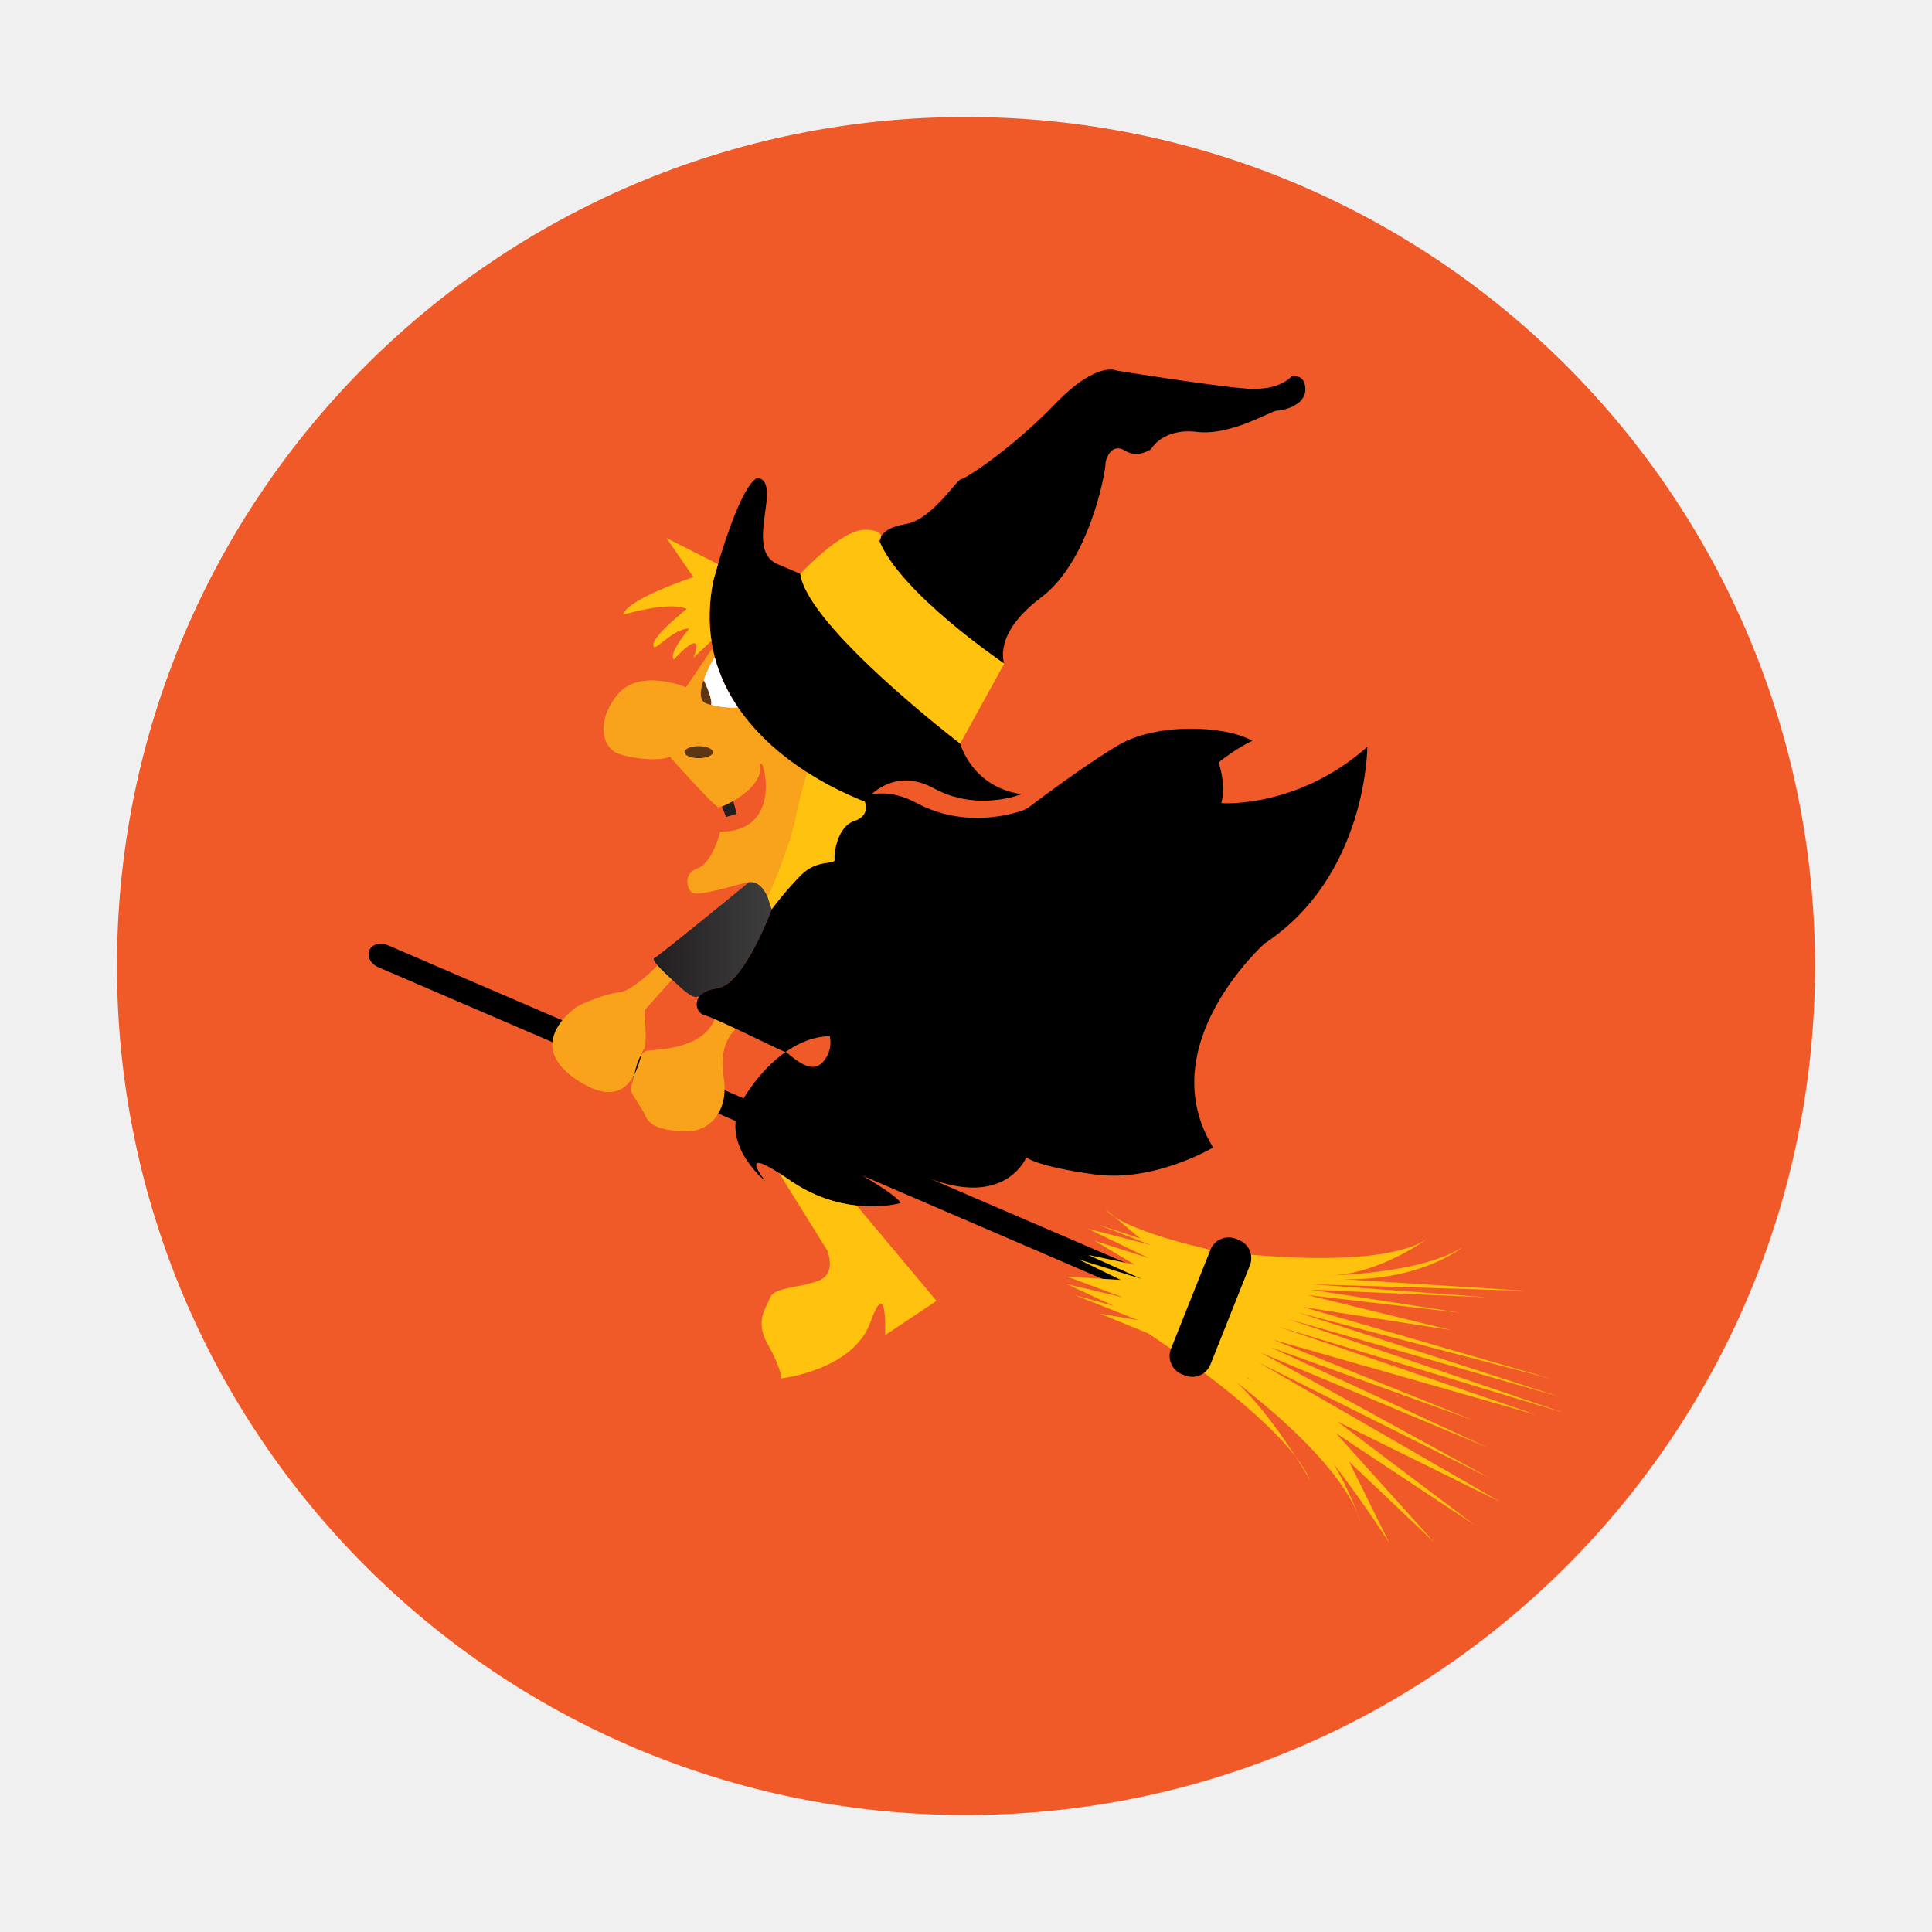
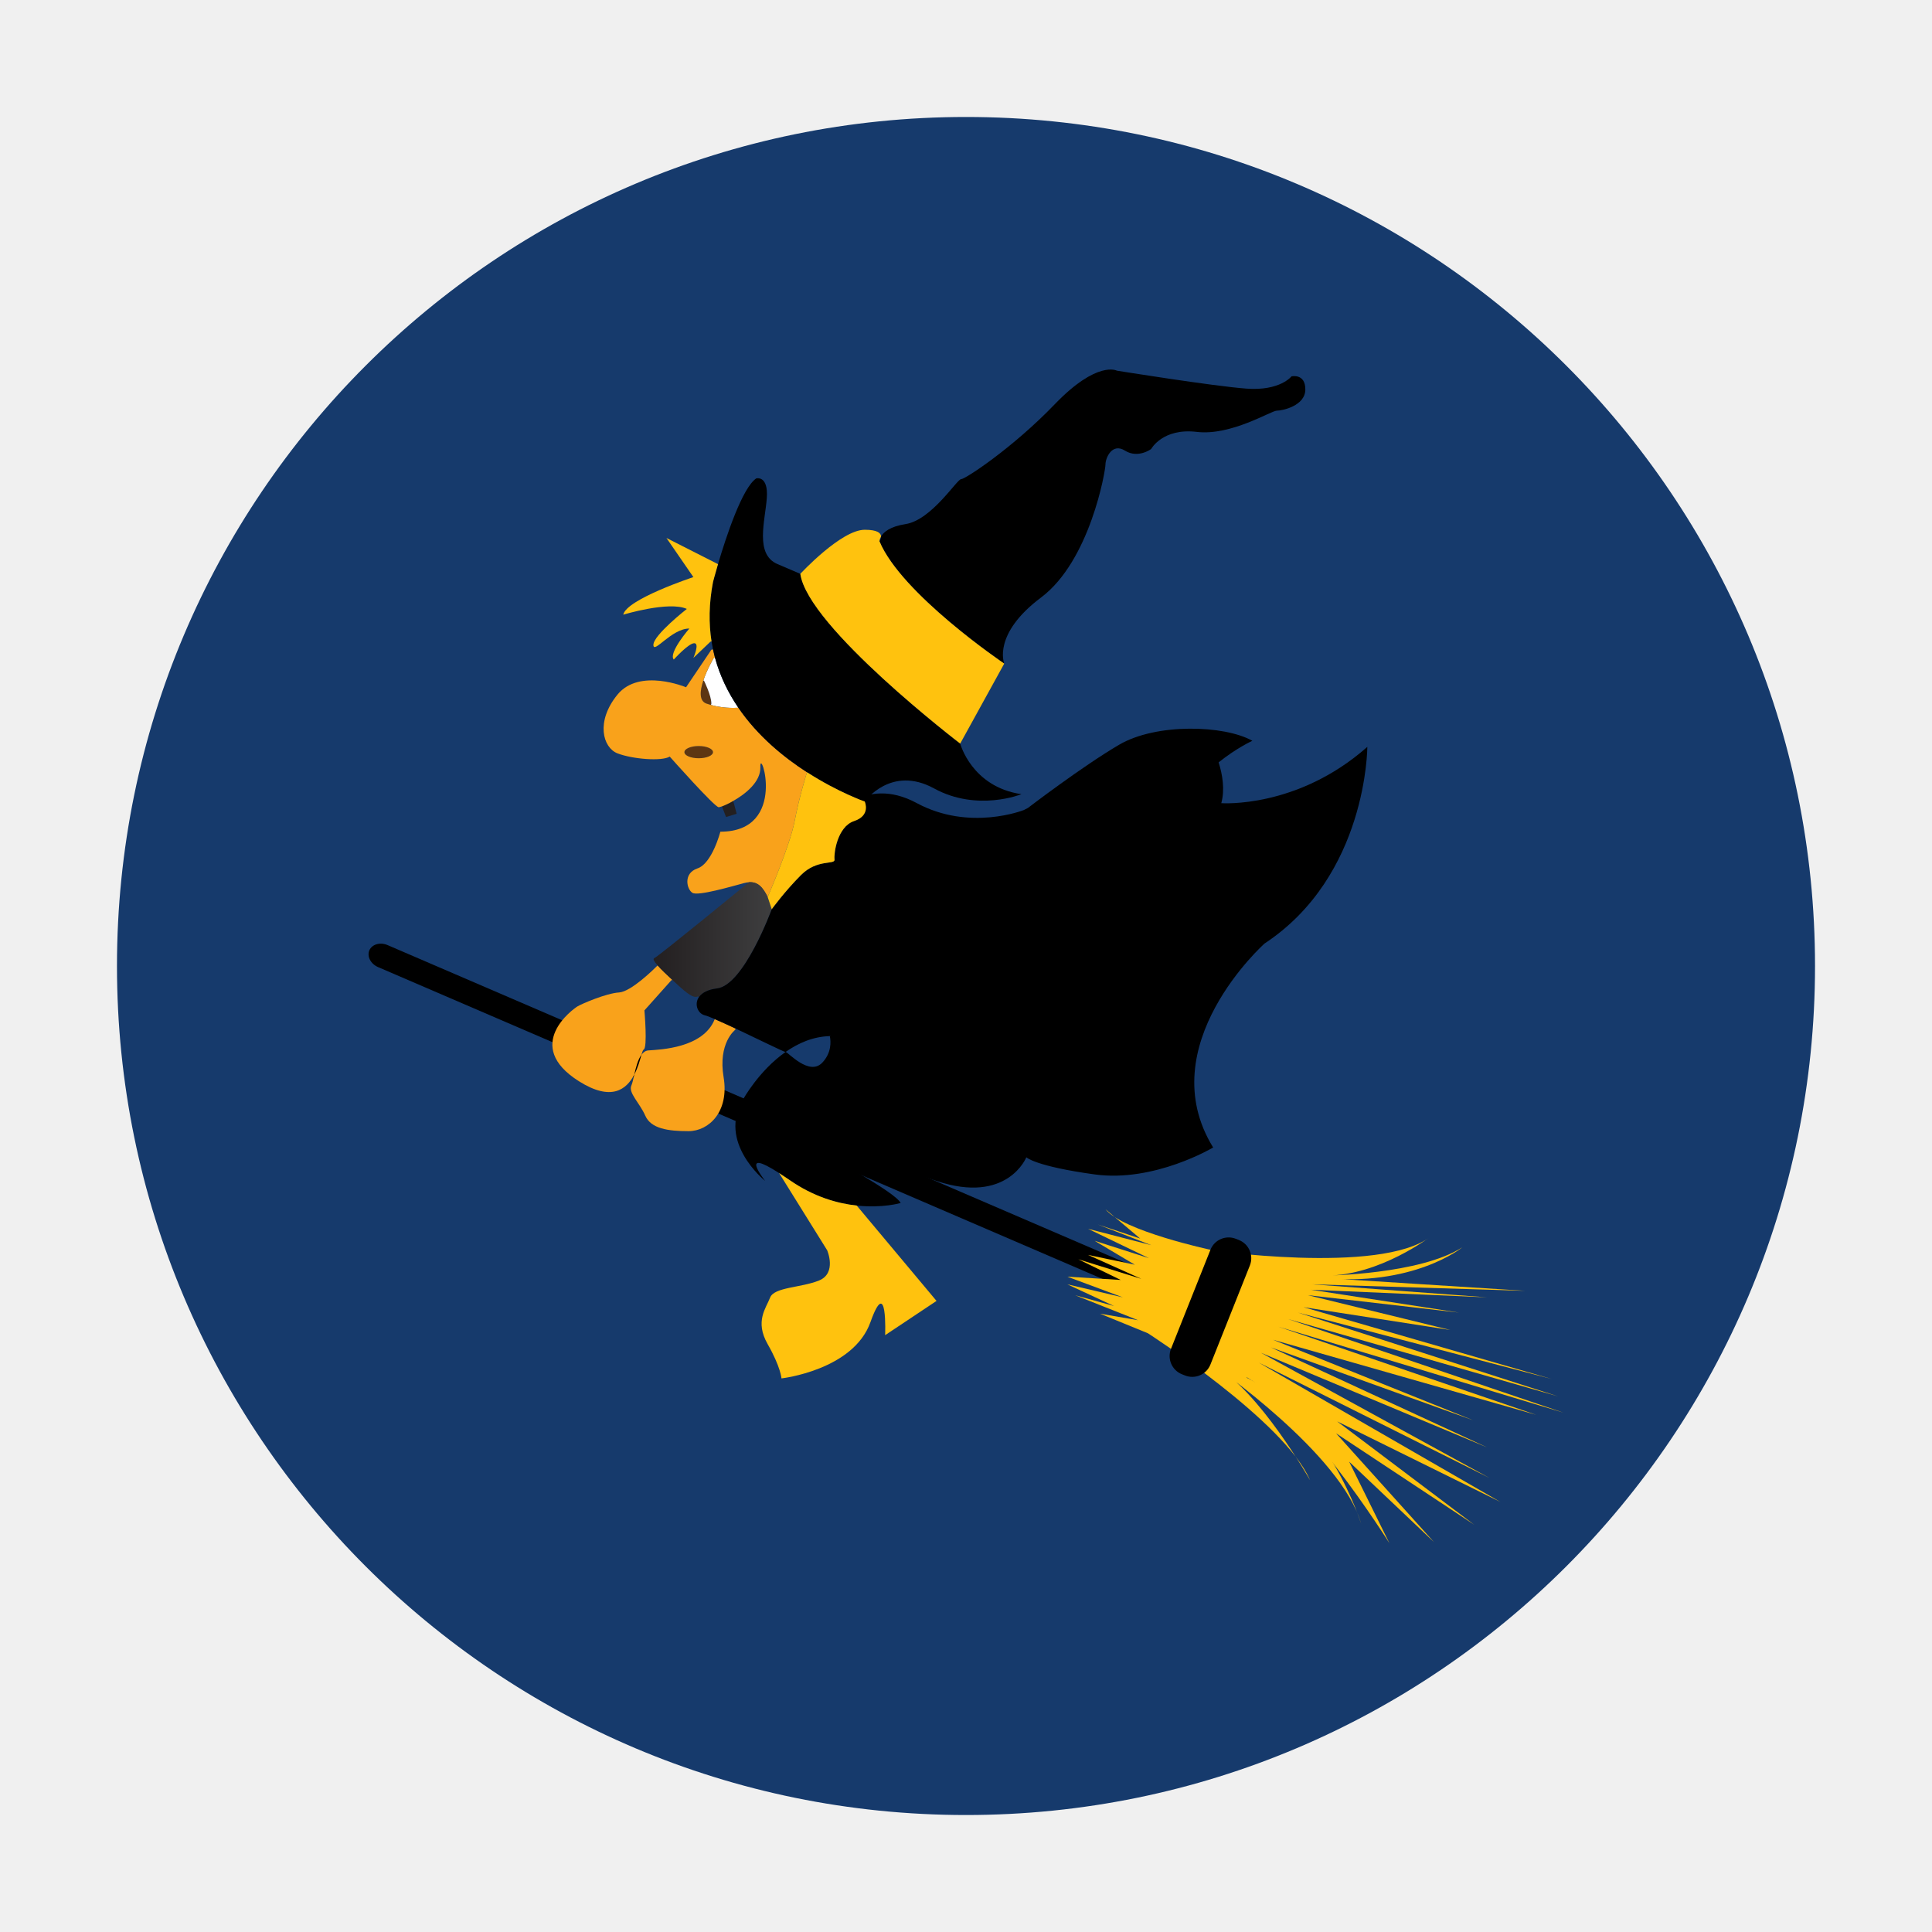
<svg xmlns="http://www.w3.org/2000/svg" version="1.1" id="Layer_1" x="0px" y="0px" width="512px" height="512px" viewBox="0 0 512 512" enable-background="new 0 0 512 512" xml:space="preserve">
  <g>
-     <path fill="#F05A28" d="M256,31C131.747,31,31,131.747,31,256s100.747,225,225,225s225-100.747,225-225S380.253,31,256,31z" />
+     <path fill="#163A6C" d="M256,31C131.747,31,31,131.747,31,256s100.747,225,225,225s225-100.747,225-225S380.253,31,256,31z" />
    <g>
      <path d="M319.142,343.639c1.967,0.849,2.98,2.834,2.298,4.451l0,0c-0.703,1.604-2.836,2.225-4.803,1.376l-216.438-93.173    c-1.967-0.847-3.002-2.834-2.319-4.449l0,0c0.704-1.606,2.857-2.227,4.824-1.387L319.142,343.639z" />
      <g>
        <path fill="#FFC20E" d="M330.444,365.153c21.608,10.37,30.26,38.634,30.26,38.634c-5.173-18.463-38.912-41.811-38.912-41.811     c11.82,6.344,25.376,30.272,25.376,30.272c-6.643-15.563-42.969-38.923-42.969-38.923l-12.687-5.187l10.101,1.732l-16.724-6.634     l10.37,2.887l-12.398-5.762l14.717,3.456l-14.717-5.484l14.139,0.867l-11.24-5.475l16.702,5.186l-14.116-6.345l12.398,2.599     l-10.659-6.344l14.405,4.612l-16.144-7.783l16.724,4.327l-14.137-5.478l11.24,3.737l-9.21-7.772     c4.617,5.765,27.818,10.743,27.818,10.743" />
        <path fill="#FFC20E" d="M319.182,331.127c0,0,46.715,6.922,59.984-3.456c0,0-13.558,10.377-27.693,10.377     c0,0,24.795-0.289,36.056-7.492c0,0-12.979,10.662-37.776,8.063l54.498,3.466l-56.526-1.727l46.426,3.456l-46.715-2.019     l39.221,6.056l-40.07-4.617l37.772,9.23l-38.932-6.053l65.737,19.022l-67.185-17.584l68.923,22.199l-71.511-20.472l72.94,24.796     l-75.527-22.779l68.323,23.357l-69.772-19.9l53.049,21.341l-53.631-19.323l57.375,26.526l-59.962-25.085l60.542,33.168     l-61.122-30.56l63.997,36.905l-43.238-21.339l36.325,27.392l-36.615-24.227l25.954,28.831l-22.499-21.33l10.679,21.621     c0,0-23.947-38.345-40.381-45.268" />
      </g>
      <path d="M310.326,357.453c-1.057,2.66,0.249,5.681,2.897,6.737l0.807,0.321c2.67,1.064,5.693-0.228,6.748-2.897l10.453-26.256    c1.055-2.659-0.248-5.681-2.897-6.737l-0.807-0.321c-2.67-1.056-5.693,0.238-6.748,2.91L310.326,357.453z" />
      <path fill="#231F20" d="M191.333,213.696v0.012l1.075,2.813l2.817-0.867l-0.87-3.239l-0.083-0.135    C193.113,212.953,192.036,213.437,191.333,213.696z" />
      <g>
        <path fill="#5D3612" d="M185.164,197.707c-2.09,0-3.788,0.726-3.788,1.626c0,0.889,1.698,1.613,3.788,1.613     c2.09,0,3.788-0.724,3.788-1.613C188.953,198.433,187.254,197.707,185.164,197.707z" />
        <path fill="#5D3612" d="M186.386,180.341c-0.89,2.69-1.201,5.402,0.829,6.118c0.414,0.143,0.806,0.268,1.2,0.372l0.105-0.372     c0-2.165-1.947-6.056-1.947-6.056L186.386,180.341z" />
      </g>
      <path fill="#FFFFFF" d="M186.386,180.341l0.186,0.06c0,0,1.947,3.891,1.947,6.056l-0.105,0.372    c3.849,1.064,7.245,0.714,7.245,0.714v-0.011c-2.67-3.912-4.843-8.32-6.188-13.267l-0.311,0.083    C189.159,174.35,187.401,177.318,186.386,180.341z" />
      <g>
        <path fill="#F9A21B" d="M181.811,182.133l6.707-9.947l0.435-0.094c0.165,0.737,0.331,1.459,0.517,2.175l-0.311,0.083     c0,0-1.759,2.968-2.773,5.991c-0.89,2.69-1.201,5.402,0.829,6.118c0.414,0.143,0.806,0.268,1.2,0.372     c3.849,1.064,7.245,0.714,7.245,0.714v-0.011c5.112,7.492,12.024,13.142,18.256,17.147l-0.103,0.155     c0,0-1.945,6.056-3.228,12.761c-1.304,6.707-7.142,20.107-7.142,20.107c-1.304-2.588-2.587-4.068-4.989-3.902     c-0.392,0.032-0.829,0.105-1.283,0.228c-3.249,0.87-12.107,3.466-13.639,2.597c-1.512-0.86-2.587-5.184,1.303-6.49     c3.892-1.293,6.067-9.728,6.067-9.728c18.151,0,10.368-23.14,10.597-17.085c0.125,3.872-3.955,7.111-7.225,8.952     c-1.158,0.674-2.236,1.16-2.939,1.418c-0.434,0.157-0.726,0.228-0.87,0.228c-1.077,0-12.976-13.413-12.976-13.413     c-2.174,1.304-9.936,0.654-13.847-0.86c-3.891-1.51-5.836-8.434,0-15.574C169.476,176.946,181.811,182.133,181.811,182.133z      M185.164,200.945c2.09,0,3.788-0.724,3.788-1.613c0-0.9-1.698-1.626-3.788-1.626c-2.09,0-3.788,0.726-3.788,1.626     C181.377,200.221,183.075,200.945,185.164,200.945z" />
        <path fill="#F9A21B" d="M167.322,287.661c-0.867,1.947,2.153,4.543,3.685,8.009c1.51,3.446,6.044,4.1,11.446,4.1     c5.422,0,10.825-5.187,9.315-14.271c-1.532-9.075,3.022-12.543,3.022-12.543l0.166-0.374c-2.07-0.973-4.037-1.862-5.549-2.514     l-0.02,0.082c-3.043,7.568-14.282,8.001-17.53,8.22c-0.767,0.051-1.366,0.484-1.864,1.149c-0.372,1.313-0.91,3.372-1.904,5.267     C167.818,285.994,167.592,287.069,167.322,287.661z" />
        <path fill="#F9A21B" d="M153.061,266.693c-1.096,0.641-14.717,10.37,0.414,19.881c8.57,5.381,12.564,2.133,14.614-1.79     c0.414-1.83,0.952-3.985,1.904-5.267c0.229-0.778,0.394-1.295,0.58-1.367c1.075-0.434,0.206-10.38,0.206-10.38l7.14-7.998     l0.271-0.074c-1.409-1.304-2.939-2.733-3.912-3.849c-1.118,1.127-7.08,6.963-10.205,7.162     C160.617,263.227,154.138,266.041,153.061,266.693z" />
      </g>
      <linearGradient id="SVGID_1_" gradientUnits="userSpaceOnUse" x1="-132.163" y1="458.834" x2="-147.333" y2="458.834" gradientTransform="matrix(2.0639 0 0 2.0639 477.284 -697.9797)">
        <stop offset="0" style="stop-color:#3E3E3F" />
        <stop offset="1" style="stop-color:#231F20" />
      </linearGradient>
      <path fill="url(#SVGID_1_)" d="M203.441,237.704c-1.304-2.588-2.587-4.068-4.989-3.902v0.022c0,0-23.989,19.674-25.065,20.098    c-0.454,0.186,0,0.921,0.89,1.925c0.973,1.116,2.504,2.545,3.912,3.849c0.434,0.404,0.847,0.787,1.241,1.149    c2.816,2.597,4.326,3.674,5.402,3.249l0.455,0.051c0.767-1.046,2.256-1.924,4.74-2.215c7.142-0.867,14.49-20.978,14.49-20.978    L203.441,237.704z" />
      <path d="M323.654,212.848c0.993-3.645,0.311-7.588-0.703-10.816c4.863-3.891,8.939-5.712,8.939-5.712    c-7.431-4.194-25.477-4.72-35.31,1.044c-9.831,5.765-24.175,16.755-24.175,16.755l-1.055,0.54c0,0-14.345,5.753-28.418-1.842    c-14.074-7.594-22.562,4.192-22.562,4.192l0,0c0.103,0.052,1.469,0.798,3.602,2.185c-2.464,2.67-2.982,7.369-2.816,8.567    c0.229,1.521-4.532-0.217-8.858,4.109c-4.324,4.326-7.783,9.086-7.783,9.086s-7.348,20.109-14.49,20.978    c-2.482,0.291-3.972,1.17-4.74,2.215c-1.427,1.956-0.331,4.494,1.49,4.916c0.495,0.112,1.427,0.477,2.628,1.003    c1.51,0.652,3.479,1.541,5.549,2.514c5.858,2.763,12.666,6.139,13.225,6.21c3.313-2.339,7.265-4.088,11.735-4.212    c-0.022-0.123,0.062-0.101,0.186,0h-0.022c-0.042,0-0.103,0-0.165,0c0.311,1.493,0.455,4.431-1.987,7.028    c-3.477,3.674-9.087-2.816-9.728-2.816c-0.02,0-0.02,0-0.02,0c-7.08,4.96-11.24,12.543-11.24,12.543    c-6.811,11.292,5.464,21.318,5.838,21.621c-0.249-0.312-7.08-9.035,3.685-2.091c0.827,0.54,1.759,1.161,2.814,1.885    c6.354,4.418,12.626,6.179,17.737,6.737h0.023c6.87,0.744,11.652-0.683,11.652-0.683c-1.532-3.02-19.475-12.327-19.475-13.184    c0-0.869,10.161,1.076,28.976,7.346c18.814,6.273,23.803-6.27,23.803-6.27s2.361,2.381,18.153,4.543s31.357-7.142,31.357-7.142    c-16.663-27.032,13.619-54.052,13.619-54.052c27.238-17.956,27.238-52.119,27.238-52.119    C343.772,214.36,323.654,212.848,323.654,212.848z" />
      <path d="M188.953,154.243c-1.098,5.712-1.14,10.948-0.394,15.738c0.125,0.715,0.249,1.418,0.394,2.111    c0.165,0.737,0.331,1.459,0.517,2.175c1.346,4.947,3.519,9.355,6.188,13.267c5.112,7.492,12.024,13.142,18.256,17.147    c8.238,5.309,15.255,7.731,15.255,7.731s6.913-9.739,18.379-3.466c11.468,6.27,23.14,1.521,23.14,1.521    c-13.204-1.947-16.227-13.413-16.227-13.413s-40.422-30.915-42.368-44.979l-6.065-2.596c-6.045-2.587-3.249-11.455-2.816-17.51    c0.434-6.064-2.794-5.186-2.794-5.186c-3.725,2.473-8.011,15.535-10.142,22.715C189.448,152.328,188.953,154.243,188.953,154.243z    " />
      <path d="M233.493,142.152c0.042,0.664-0.434,1.273-0.434,1.273c5.795,13.95,32.661,32.155,33.076,32.433    c-0.062-0.155-3.106-7.874,9.748-17.508c12.978-9.73,17.076-33.523,17.076-35.25c0-1.729,1.739-5.836,5.175-3.675    c3.477,2.164,6.934-0.434,6.934-0.434s3.022-5.618,12.109-4.534c9.086,1.078,19.683-5.629,21.195-5.629    c1.512,0,7.555-1.293,7.555-5.621c0-4.324-3.663-3.465-3.663-3.465s-3.043,3.902-11.901,3.249    c-8.859-0.654-34.38-4.761-34.38-4.761s-5.175-2.805-16.433,8.869c-11.239,11.685-23.783,19.892-24.859,19.892    c-1.095,0-7.781,10.814-14.714,11.9C235.812,139.533,234.156,141.046,233.493,142.152L233.493,142.152z" />
      <g>
        <path fill="#FFC20E" d="M204.084,343.885c-1.077,2.807-4.1,6.274-0.643,12.329c3.457,6.054,3.663,9.076,3.663,9.076     s19.043-2.165,23.575-14.916c4.555-12.759,3.892,3.457,3.892,3.457l13.619-9.073l-21.153-25.274h-0.023     c-5.11-0.558-11.382-2.319-17.737-6.737c-1.057-0.724-1.987-1.346-2.814-1.885l12.75,20.481c0,0,2.608,6.054-2.153,8     C212.299,341.29,205.157,341.071,204.084,343.885z" />
        <path fill="#FFC20E" d="M173.159,170.893c0,2.588,4.76-4.324,9.521-4.324c0,0-5.63,6.488-4.118,8.217     c0,0,3.891-4.326,5.422-4.326c1.47,0-0.165,3.728-0.228,3.892l4.534-4.315l0.269-0.054c-0.746-4.79-0.704-10.028,0.394-15.738     c0,0,0.495-1.915,1.324-4.741l-0.042-0.022l-13.621-6.913l7.142,10.37c0,0-17.739,5.848-18.586,9.956     c0,0,12.107-3.685,16.847-1.522C182.017,161.371,173.159,168.296,173.159,170.893z" />
        <path fill="#FFC20E" d="M203.441,237.704l1.077,3.249c0,0,3.457-4.76,7.783-9.086c4.324-4.324,9.087-2.588,8.858-4.109     c-0.208-1.51,0.664-8.65,5.195-10.162c4.452-1.479,2.879-5.03,2.817-5.184l0,0c0,0-7.016-2.422-15.255-7.731l-0.103,0.155     c0,0-1.945,6.056-3.228,12.761C209.279,224.304,203.441,237.704,203.441,237.704z" />
        <path fill="#FFC20E" d="M229.169,140.394c-6.273,0-17.076,11.683-17.076,11.683c1.945,14.065,42.368,44.979,42.368,44.979     l11.675-21.196l0,0c-0.415-0.278-27.281-18.483-33.076-32.433c0,0,0-0.549,0.434-1.273l0,0     C233.452,141.325,232.625,140.394,229.169,140.394z" />
      </g>
    </g>
  </g>
</svg>
